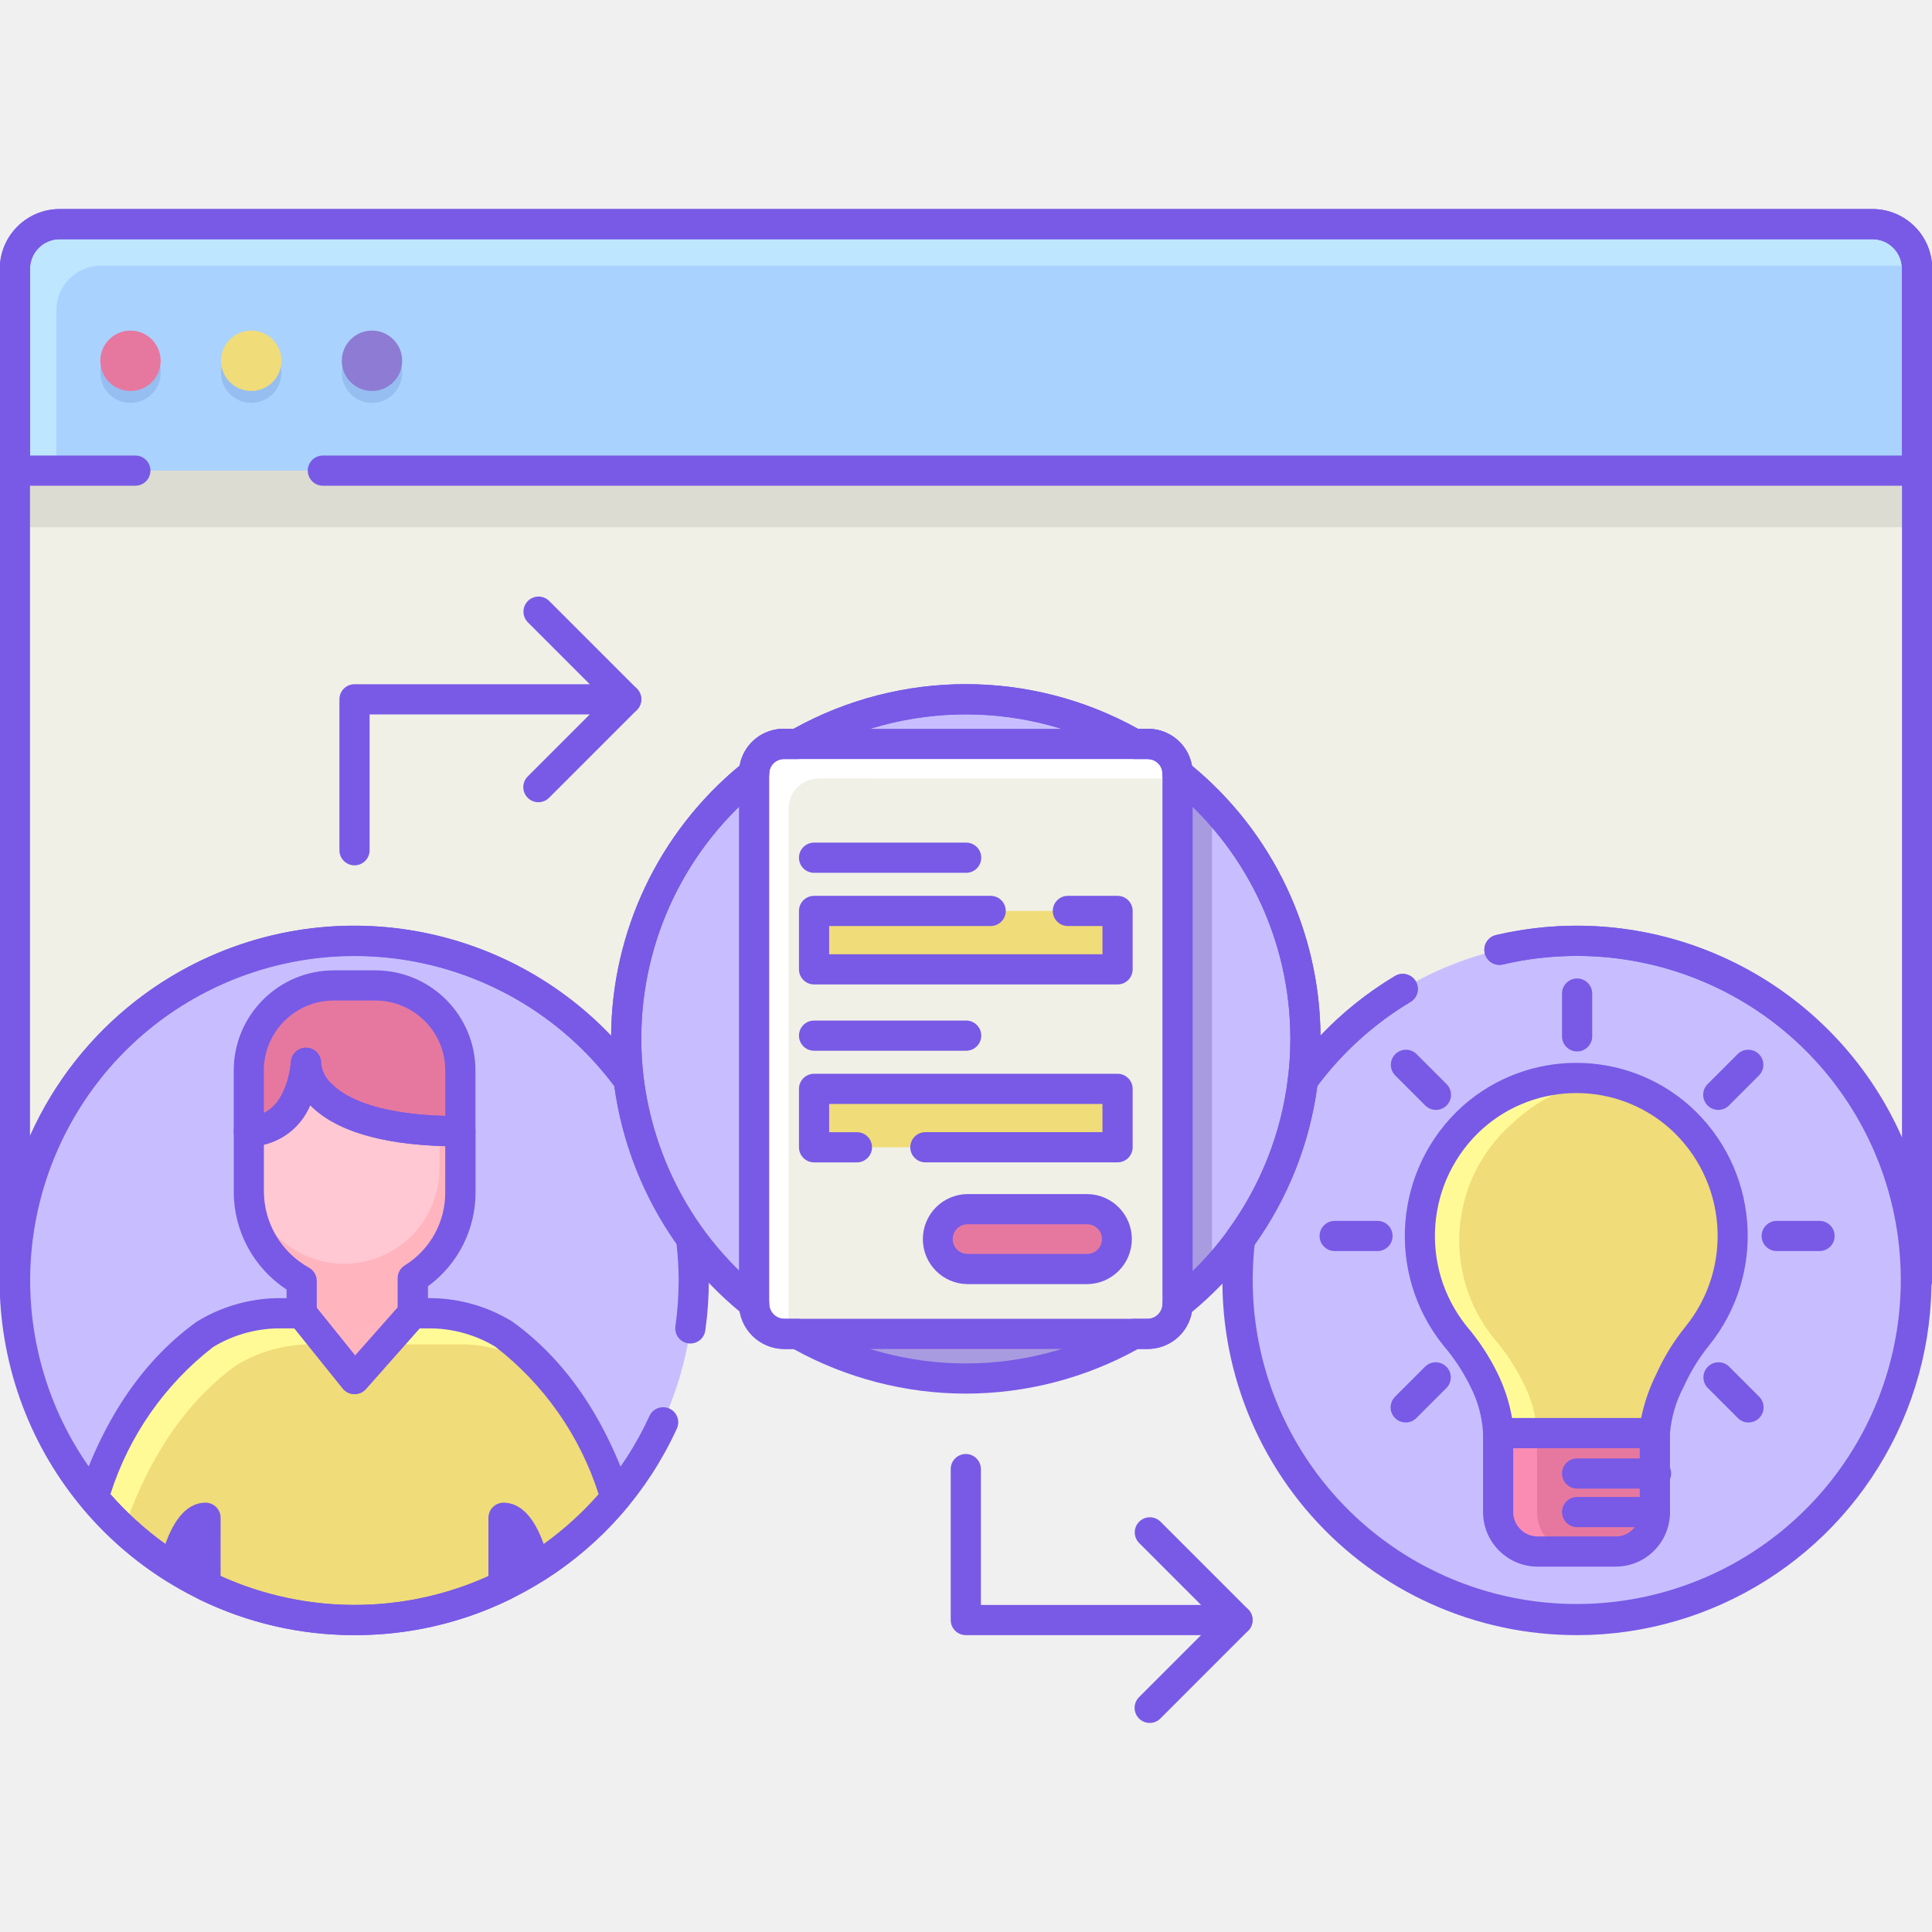
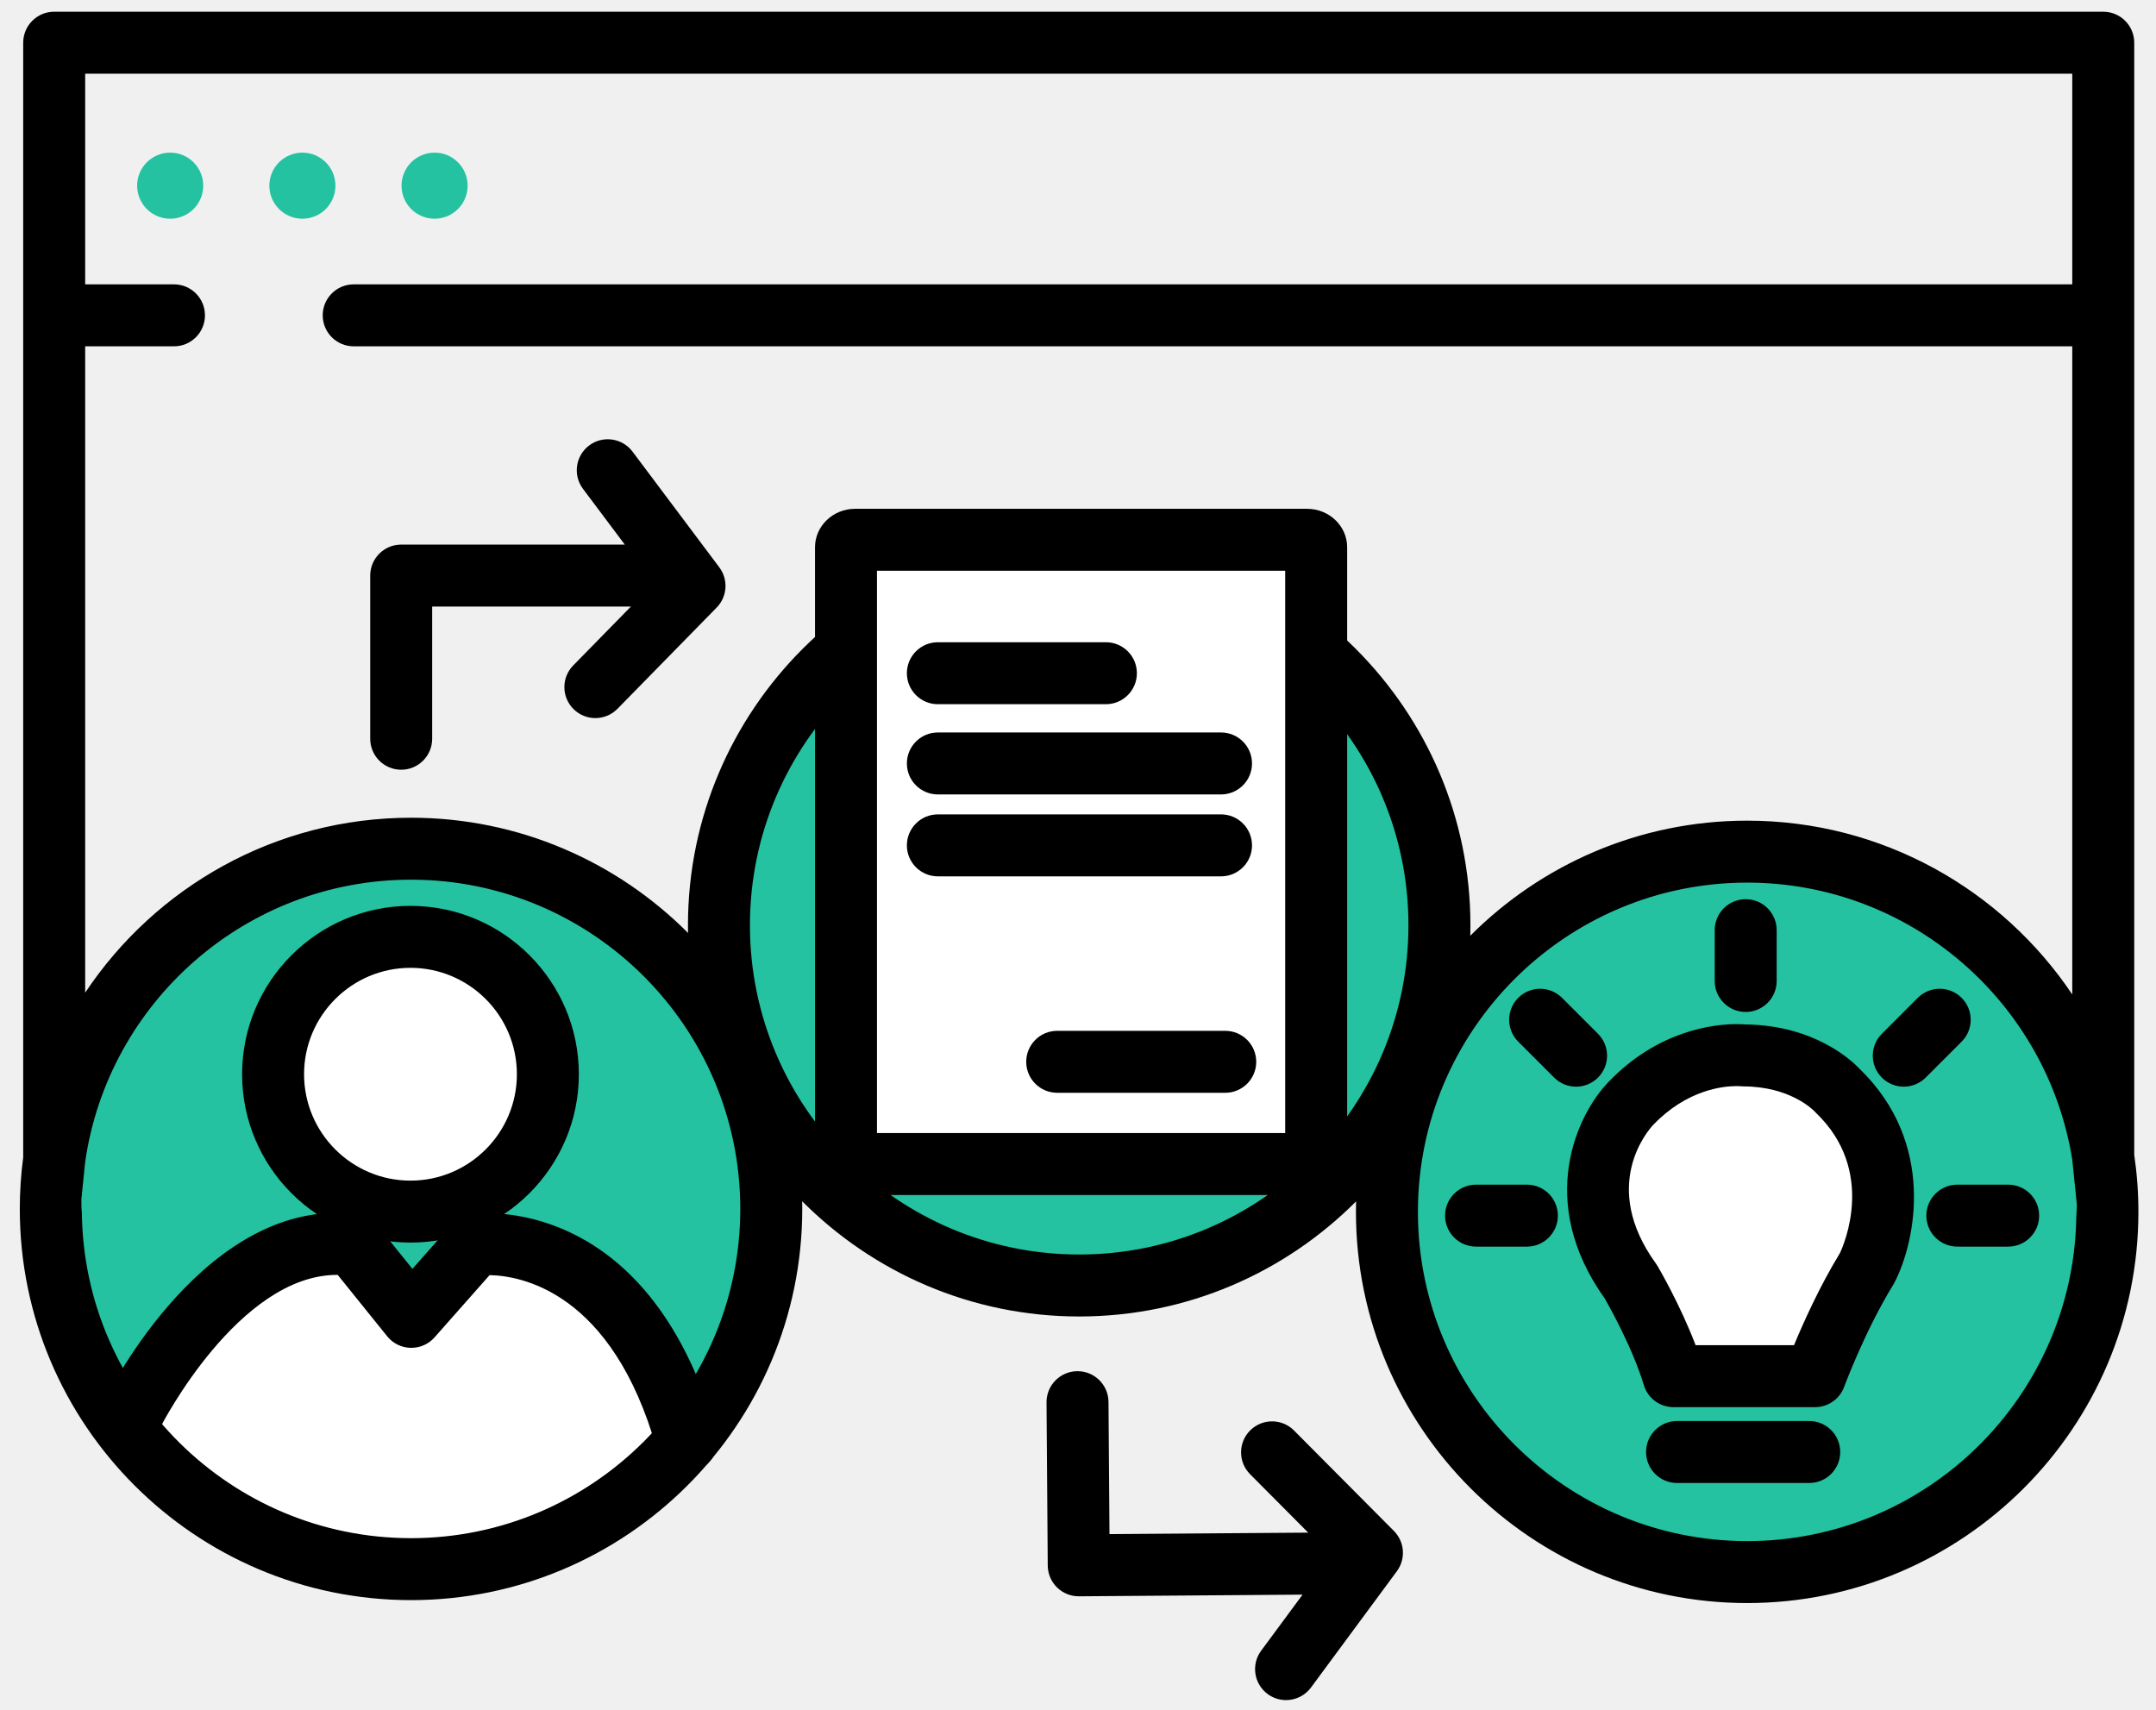
- <svg xmlns="http://www.w3.org/2000/svg" height="512" viewBox="0 0 128 128" width="512" id="fi_2620271">
-   <path d="m127.013 84.831-126.026-.013v-67.018a2.975 2.975 0 0 1 2.979-2.95h120.094a2.953 2.953 0 0 1 2.953 2.953z" fill="#f0f0e6" />
-   <path d="m.987 31.18h126.026v3.747h-126.026z" fill="#dcdcd2" />
-   <path d="m127.013 31.18h-126.026v-13.38a2.975 2.975 0 0 1 2.979-2.95h120.094a2.953 2.953 0 0 1 2.953 2.953z" fill="#aad2ff" />
-   <path d="m3.734 20.55a2.953 2.953 0 0 1 2.953-2.95h120.094c.064 0 .163.015.226.019a2.957 2.957 0 0 0 -2.947-2.766h-120.094a2.975 2.975 0 0 0 -2.979 2.947v13.38h2.747z" fill="#bee6ff" />
-   <circle cx="8.645" cy="24.693" fill="#96bef0" r="2" />
-   <circle cx="16.645" cy="24.693" fill="#96bef0" r="2" />
-   <circle cx="24.645" cy="24.693" fill="#96bef0" r="2" />
-   <circle cx="8.645" cy="23.903" fill="#e678a0" r="2" />
-   <circle cx="16.645" cy="23.903" fill="#f0dc78" r="2" />
-   <circle cx="24.645" cy="23.903" fill="#8d7bd4" r="2" />
-   <path d="m127.013 84.831a22.513 22.513 0 1 1 -22.526-22.5 22.522 22.522 0 0 1 22.526 22.5z" fill="#c8beff" />
-   <circle cx="63.987" cy="68.831" fill="#c8beff" r="22.5" />
-   <path d="m58.542 90.664h10.891a22.471 22.471 0 0 0 10.867-6.35v-30.736a1.977 1.977 0 0 0 -.026-.257 22.625 22.625 0 0 0 -1.837-1.729c-.046 0-.09-.014-.137-.014l-24.05-.005a2.009 2.009 0 0 0 -2.005 2.005v34.451a22.4 22.4 0 0 0 6.297 2.635z" fill="#a99be0" />
-   <path d="m45.962 84.831a22.487 22.487 0 1 1 -22.474-22.5 22.466 22.466 0 0 1 22.474 22.5z" fill="#c8beff" />
-   <path d="m76.014 49.288h-24.054a1.96 1.96 0 0 0 -2 1.953v35.133a2 2 0 0 0 2 2h24.054a2 2 0 0 0 2-2v-35.133a1.96 1.96 0 0 0 -2-1.953z" fill="#f0f0e6" />
-   <path d="m52.245 53.573a2 2 0 0 1 2-2l23.769.005v-.337a1.96 1.96 0 0 0 -2-1.953h-24.054a1.96 1.96 0 0 0 -2 1.953v35.133a2 2 0 0 0 2 2h.285z" fill="#fff" />
-   <rect fill="#e678a0" height="3.965" rx="1.983" width="11.953" x="62.088" y="80.111" />
-   <path d="m53.934 60.352h20.107v3.87h-20.107z" fill="#f0dc78" />
-   <path d="m53.934 72.14h20.107v3.87h-20.107z" fill="#f0dc78" />
-   <path d="m33.36 100.557c1 0 1.665 1.655 2.087 3.329a22.612 22.612 0 0 0 5.347-4.679c-1.272-3.756-3.507-8-7.434-10.826a9.569 9.569 0 0 0 -4.713-1.372h-10.32a9.569 9.569 0 0 0 -4.713 1.372c-3.927 2.825-6.162 7.069-7.434 10.826a22.612 22.612 0 0 0 5.347 4.679c.422-1.674 1.091-3.329 2.087-3.329v4.495a22.522 22.522 0 0 0 19.746 0z" fill="#f0dc78" />
-   <path d="m8.205 101.341c1.272-3.756 3.539-8.077 7.466-10.9a9.57 9.57 0 0 1 4.713-1.372h10.316a9.57 9.57 0 0 1 4.713 1.372c.357.257.686.538 1.016.817a17.344 17.344 0 0 0 -3.069-2.878 9.569 9.569 0 0 0 -4.713-1.372h-10.32a9.569 9.569 0 0 0 -4.713 1.372c-3.927 2.826-6.162 7.07-7.434 10.827a22.512 22.512 0 0 0 2.537 2.59c-.204-.177-.317-.282-.512-.456z" fill="#fffa96" />
-   <path d="m19.983 87.009h7.358l-3.854 4.354z" fill="#ffb4be" />
-   <path d="m16.48 72.295v6.655a6.773 6.773 0 0 0 3.5 5.917v2.142a7.116 7.116 0 0 0 7.091.146l.267-.146v-2.325a6.684 6.684 0 0 0 3.153-5.734v-6.655a7.027 7.027 0 0 0 -7.007-7.007h-.174a6.983 6.983 0 0 0 -6.829 7.007z" fill="#ffc8d2" />
-   <path d="m30.494 72.295a7.027 7.027 0 0 0 -7.007-7.007h-.177c-.112 0-.224 0-.335.009a6.314 6.314 0 0 1 6.141 6.31v5.883a6.319 6.319 0 0 1 -12.637 0v1.46a6.773 6.773 0 0 0 3.5 5.917v2.142a7.116 7.116 0 0 0 7.091.146l.267-.146v-2.325a6.684 6.684 0 0 0 3.153-5.734v-6.655z" fill="#ffb4be" />
-   <path d="m16.48 74.951c3.5 0 3.788-4.521 3.788-4.521s-.284 4.521 10.228 4.521v-4.031a5.632 5.632 0 0 0 -5.632-5.632h-2.752a5.632 5.632 0 0 0 -5.632 5.632z" fill="#e678a0" />
-   <path d="m99.257 94.948v5.23a2.643 2.643 0 0 0 2.615 2.615h5.191a2.61 2.61 0 0 0 2.576-2.615v-5.23z" fill="#e678a0" />
-   <path d="m111.294 74.02a10.4 10.4 0 0 0 -13.717 0 10.574 10.574 0 0 0 -1.171 14.5 14.09 14.09 0 0 1 1.915 2.919 8.883 8.883 0 0 1 .935 3.512h10.384a8.1 8.1 0 0 1 .921-3.344 15.13 15.13 0 0 1 1.887-3.087 10.573 10.573 0 0 0 -1.154-14.5z" fill="#f0dc78" />
-   <path d="m101.831 100.217v-5.269h-2.574v5.23a2.643 2.643 0 0 0 2.615 2.615h2.535a2.576 2.576 0 0 1 -2.576-2.576z" fill="#fa8cb4" />
-   <path d="m99.023 88.729a10.307 10.307 0 0 1 1.153-14.282 11.333 11.333 0 0 1 5.7-2.918 10.438 10.438 0 0 0 -8.294 2.492 10.575 10.575 0 0 0 -1.171 14.5 14.089 14.089 0 0 1 1.915 2.919 8.882 8.882 0 0 1 .935 3.512h2.574a8.1 8.1 0 0 0 -.921-3.344 13.677 13.677 0 0 0 -1.891-2.879z" fill="#fffa96" />
-   <g fill="#785ae6">
-     <path d="m127.013 85.831a1 1 0 0 1 -1-1 21.541 21.541 0 0 0 -26.451-20.931 1 1 0 0 1 -.457-1.947 23.557 23.557 0 0 1 26.907 13.4v-57.553a1.955 1.955 0 0 0 -1.953-1.953h-120.093a1.968 1.968 0 0 0 -1.979 1.953v57.442a23.528 23.528 0 0 1 38.5-6.618 23.386 23.386 0 0 1 8.519-17.9 2.964 2.964 0 0 1 2.953-2.439h.619a23.483 23.483 0 0 1 22.815 0h.62a3.043 3.043 0 0 1 2.145.885 2.9 2.9 0 0 1 .808 1.558 23.387 23.387 0 0 1 8.52 17.879 23.468 23.468 0 0 1 4.945-3.952 1 1 0 0 1 1.027 1.716 21.5 21.5 0 0 0 -6.332 5.778 1 1 0 0 1 -1.8-.71 21.723 21.723 0 0 0 .16-2.611 21.405 21.405 0 0 0 -8.1-16.808 1 1 0 0 1 -.376-.786.9.9 0 0 0 -.268-.652 1.031 1.031 0 0 0 -.728-.3h-.883a1 1 0 0 1 -.5-.132 21.482 21.482 0 0 0 -21.3 0 1 1 0 0 1 -.5.132h-.871a.969.969 0 0 0 -1 .964 1 1 0 0 1 -.376.771 21.4 21.4 0 0 0 -8.1 16.808 21.9 21.9 0 0 0 .158 2.618 1 1 0 0 1 -1.8.711 21.5 21.5 0 0 0 -38.856 11.876.987.987 0 0 1 -1.017.964 1 1 0 0 1 -.982-1v-66.194a3.971 3.971 0 0 1 3.979-3.95h120.094a3.958 3.958 0 0 1 3.953 3.953v67.028a1 1 0 0 1 -1 1z" />
-     <path d="m127.013 32.18h-105.622a1 1 0 0 1 0-2h104.622v-12.38a1.955 1.955 0 0 0 -1.953-1.953h-120.094a1.968 1.968 0 0 0 -1.979 1.953v12.38h6.98a1 1 0 0 1 0 2h-7.98a1 1 0 0 1 -1-1v-13.38a3.971 3.971 0 0 1 3.979-3.95h120.094a3.958 3.958 0 0 1 3.953 3.953v13.377a1 1 0 0 1 -1 1z" />
-     <path d="m104.487 108.331a23.46 23.46 0 0 1 -23.32-26.358 1 1 0 0 1 .185-.469 21.442 21.442 0 0 0 3.971-10.056 1.014 1.014 0 0 1 .186-.47 23.5 23.5 0 0 1 6.924-6.319 1 1 0 0 1 1.027 1.716 21.511 21.511 0 0 0 -6.185 5.579 23.464 23.464 0 0 1 -4.152 10.515 21.468 21.468 0 1 0 16.439-18.569 1 1 0 0 1 -.457-1.947 23.5 23.5 0 1 1 5.382 46.38z" />
-     <path d="m63.987 92.331a23.6 23.6 0 0 1 -11.416-2.957h-.611a3.01 3.01 0 0 1 -2.952-2.474 23.463 23.463 0 0 1 0-36.178 2.957 2.957 0 0 1 2.954-2.439h.62a23.479 23.479 0 0 1 22.813 0h.621a2.955 2.955 0 0 1 2.953 2.441 23.485 23.485 0 0 1 0 36.2 2.955 2.955 0 0 1 -2.953 2.446h-.616a23.6 23.6 0 0 1 -11.413 2.961zm-12.027-42.043a.974.974 0 0 0 -1 .959 1 1 0 0 1 -.378.777 21.458 21.458 0 0 0 0 33.574 1 1 0 0 1 .384.781 1 1 0 0 0 1 .995h.873a1 1 0 0 1 .494.131 21.507 21.507 0 0 0 21.314 0 1 1 0 0 1 .494-.131h.879a.974.974 0 0 0 1-.962 1 1 0 0 1 .375-.775 21.488 21.488 0 0 0 0-33.614 1 1 0 0 1 -.375-.775.972.972 0 0 0 -1-.958h-.883a1 1 0 0 1 -.494-.131 21.483 21.483 0 0 0 -21.3 0 1 1 0 0 1 -.494.131z" />
-     <path d="m23.487 57.331a1 1 0 0 1 -1-1v-10a1 1 0 0 1 1-1h18a1 1 0 0 1 0 2h-17v9a1 1 0 0 1 -1 1z" />
-     <path d="m35.669 53.15a1 1 0 0 1 -.707-1.707l5.111-5.112-5.111-5.112a1 1 0 0 1 1.414-1.414l5.818 5.819a1 1 0 0 1 0 1.414l-5.818 5.819a1 1 0 0 1 -.707.293z" />
-     <path d="m81.987 108.331h-18a1 1 0 0 1 -1-1v-10a1 1 0 0 1 2 0v9h17a1 1 0 0 1 0 2z" />
-     <path d="m76.169 114.15a1 1 0 0 1 -.707-1.707l5.111-5.112-5.111-5.112a1 1 0 0 1 1.414-1.414l5.818 5.819a1 1 0 0 1 0 1.414l-5.818 5.819a1 1 0 0 1 -.707.293z" />
-     <path d="m23.5 108.331h-.011a23.5 23.5 0 1 1 18.974-37.348 1 1 0 0 1 .183.463 21.99 21.99 0 0 0 3.945 10.016 1 1 0 0 1 .183.463 22.807 22.807 0 0 1 .188 2.893 23.675 23.675 0 0 1 -.233 3.321 1 1 0 1 1 -1.98-.281 21.737 21.737 0 0 0 .214-3.04 20.732 20.732 0 0 0 -.143-2.4 24.052 24.052 0 0 1 -4.12-10.463 21.494 21.494 0 1 0 -17.208 34.376h.008a21.433 21.433 0 0 0 19.513-12.487 1 1 0 1 1 1.82.827 23.436 23.436 0 0 1 -21.333 13.66z" />
-     <path d="m23.487 108.331a23.282 23.282 0 0 1 -10.312-2.381 1 1 0 0 1 -.561-.9v-1.361c-.039.138-.078.284-.117.439a1 1 0 0 1 -1.5.6 23.588 23.588 0 0 1 -5.584-4.886 1 1 0 0 1 -.179-.96c1.7-5.007 4.319-8.814 7.8-11.317a10.569 10.569 0 0 1 5.3-1.56h1.656a1 1 0 0 1 .779.373l2.761 3.432 3.069-3.467a1 1 0 0 1 .749-.337h1.306a10.5 10.5 0 0 1 5.214 1.506.805.805 0 0 1 .083.054c3.479 2.5 6.1 6.312 7.8 11.317a1 1 0 0 1 -.179.96 23.549 23.549 0 0 1 -5.583 4.887 1 1 0 0 1 -1.5-.6c-.039-.156-.078-.3-.117-.439v1.361a1 1 0 0 1 -.561.9 23.282 23.282 0 0 1 -10.324 2.379zm-8.873-3.913a21.533 21.533 0 0 0 17.746 0v-3.861a1 1 0 0 1 1-1c1.412 0 2.217 1.492 2.661 2.738a21.562 21.562 0 0 0 3.64-3.3 20.045 20.045 0 0 0 -6.845-9.773 8.489 8.489 0 0 0 -4.169-1.212h-.855l-3.556 4.017a1 1 0 0 1 -1.528-.036l-3.2-3.981h-1.181a8.514 8.514 0 0 0 -4.212 1.237 20.013 20.013 0 0 0 -6.8 9.748 21.523 21.523 0 0 0 3.64 3.3c.444-1.247 1.249-2.738 2.661-2.738a1 1 0 0 1 1 1z" />
-     <path d="m23.487 92.363h-.023a1 1 0 0 1 -.756-.373l-3.5-4.354a1 1 0 0 1 -.221-.627v-1.575a7.733 7.733 0 0 1 -3.5-6.483v-4a1 1 0 0 1 1-1c2.515 0 2.78-3.439 2.79-3.586a1 1 0 0 1 2 .1 2.13 2.13 0 0 0 .719 1.361c.966.968 3.227 2.122 8.51 2.122a1 1 0 0 1 1 1v4a7.7 7.7 0 0 1 -3.153 6.272v1.787a1 1 0 0 1 -.251.663l-3.854 4.354a1 1 0 0 1 -.761.339zm-2.5-5.707 2.54 3.157 2.818-3.184v-1.944a1 1 0 0 1 .483-.856 5.658 5.658 0 0 0 2.67-4.874v-3.017c-4.282-.121-7.289-1.033-8.948-2.718a4.517 4.517 0 0 1 -3.067 2.626v3.1a5.809 5.809 0 0 0 2.982 5.039 1 1 0 0 1 .521.878z" />
-     <path d="m30.5 75.951c-4.817 0-8.163-.919-9.948-2.731a4.389 4.389 0 0 1 -4.067 2.731 1 1 0 0 1 -1-1v-4.031a6.639 6.639 0 0 1 6.632-6.632h2.752a6.639 6.639 0 0 1 6.631 6.632v4.031a1 1 0 0 1 -1 1zm-9.229-5.458a2.155 2.155 0 0 0 .72 1.336c.9.9 2.936 1.971 7.51 2.107v-3.016a4.637 4.637 0 0 0 -4.632-4.632h-2.758a4.637 4.637 0 0 0 -4.632 4.632v2.815c1.584-.753 1.78-3.228 1.79-3.369a1 1 0 0 1 2 .1v.007z" />
-     <path d="m76.015 89.374h-24.055a3 3 0 0 1 -3-3v-35.133a2.945 2.945 0 0 1 3-2.953h24.055a2.945 2.945 0 0 1 3 2.953v35.133a3 3 0 0 1 -3 3zm-24.055-39.086a.967.967 0 0 0 -1 .953v35.133a1 1 0 0 0 1 1h24.055a1 1 0 0 0 1-1v-35.133a.967.967 0 0 0 -1-.953z" />
-     <path d="m74.041 65.222h-20.107a1 1 0 0 1 -1-1v-3.87a1 1 0 0 1 1-1h11.7a1 1 0 0 1 0 2h-10.7v1.87h18.107v-1.87h-2.291a1 1 0 0 1 0-2h3.291a1 1 0 0 1 1 1v3.87a1 1 0 0 1 -1 1z" />
-     <path d="m72.059 85.076h-7.989a2.983 2.983 0 0 1 0-5.965h7.988a2.983 2.983 0 0 1 0 5.965zm-7.989-3.965a.983.983 0 0 0 0 1.965h7.988a.983.983 0 0 0 0-1.965z" />
-     <path d="m64.01 57.826h-10.076a1 1 0 0 1 0-2h10.076a1 1 0 0 1 0 2z" />
-     <path d="m74.041 77.009h-12.732a1 1 0 1 1 0-2h11.732v-1.869h-18.107v1.87h1.84a1 1 0 0 1 0 2h-2.84a1 1 0 0 1 -1-1v-3.87a1 1 0 0 1 1-1h20.107a1 1 0 0 1 1 1v3.87a1 1 0 0 1 -1 .999z" />
-     <path d="m64.01 69.614h-10.076a1 1 0 0 1 0-2h10.076a1 1 0 0 1 0 2z" />
-     <path d="m107.063 103.793h-5.191a3.619 3.619 0 0 1 -3.615-3.615v-5.23a1 1 0 0 1 1-1h10.383a1 1 0 0 1 1 1v5.23a3.6 3.6 0 0 1 -3.577 3.615zm-6.807-7.845v4.23a1.617 1.617 0 0 0 1.615 1.615h5.191a1.579 1.579 0 0 0 1.576-1.615v-4.23z" />
-     <path d="m109.64 95.948h-10.383a1 1 0 0 1 -1-1 7.69 7.69 0 0 0 -.841-3.088 12.77 12.77 0 0 0 -1.78-2.707 11.581 11.581 0 0 1 1.277-15.881 11.339 11.339 0 0 1 15.045 0 11.578 11.578 0 0 1 1.261 15.881 12.389 12.389 0 0 0 -1.66 2.706 8.066 8.066 0 0 0 -.919 3.089 1 1 0 0 1 -1 1zm-9.463-2h8.553a11.882 11.882 0 0 1 1.017-2.936 14.352 14.352 0 0 1 1.93-3.131 9.559 9.559 0 0 0 -1.046-13.113 9.338 9.338 0 0 0 -12.389 0 9.563 9.563 0 0 0 -1.062 13.113 14.685 14.685 0 0 1 2.05 3.131 10.99 10.99 0 0 1 .947 2.936z" />
-     <path d="m91.262 82.887h-2.835a1 1 0 0 1 0-2h2.835a1 1 0 0 1 0 2z" />
-     <path d="m120.548 82.887h-2.835a1 1 0 1 1 0-2h2.835a1 1 0 0 1 0 2z" />
-     <path d="m95.135 73.535a1 1 0 0 1 -.707-.293l-2-2a1 1 0 0 1 1.414-1.414l2 2a1 1 0 0 1 -.707 1.707z" />
-     <path d="m115.844 94.243a1 1 0 0 1 -.707-.293l-2-2a1 1 0 0 1 1.414-1.414l2 2a1 1 0 0 1 -.707 1.707z" />
-     <path d="m104.487 69.661a1 1 0 0 1 -1-1v-2.834a1 1 0 0 1 2 0v2.834a1 1 0 0 1 -1 1z" />
-     <path d="m113.839 73.535a1 1 0 0 1 -.707-1.707l2-2a1 1 0 0 1 1.414 1.414l-2 2a1 1 0 0 1 -.707.293z" />
-     <path d="m93.131 94.243a1 1 0 0 1 -.707-1.707l2-2a1 1 0 0 1 1.414 1.414l-2 2a1 1 0 0 1 -.707.293z" />
-     <path d="m109.717 98.624h-5.229a1 1 0 0 1 0-2h5.229a1 1 0 0 1 0 2z" />
-     <path d="m109.64 101.178h-5.152a1 1 0 0 1 0-2h5.152a1 1 0 0 1 0 2z" />
+ <svg xmlns="http://www.w3.org/2000/svg" version="1.1" id="fi_2620271" x="0px" y="0px" width="512px" height="406px" viewBox="532 0 512 406" enable-background="new 532 0 512 406" xml:space="preserve">
+   <pattern x="148.5" y="364.5" width="28.5" height="28.5" patternUnits="userSpaceOnUse" id="New_Pattern_Swatch_1" viewBox="0 -28.5 28.5 28.5" overflow="visible">
+     <g>
+       <polygon fill="none" points="0,0 28.5,0 28.5,-28.5 0,-28.5   " />
+       <polygon fill="#24C2A0" points="28.5,0 0,0 0,-28.5 28.5,-28.5   " />
+     </g>
+   </pattern>
+   <g>
+     <circle fill="#24C2A0" cx="572.416" cy="44.097" r="7.848" />
+     <circle fill="#24C2A0" cx="603.811" cy="44.097" r="7.848" />
+     <circle fill="#24C2A0" cx="635.204" cy="44.097" r="7.848" />
+     <path d="M702.818,134.736l-20.602-27.47c-2.438-3.25-7.051-3.909-10.302-1.472c-3.251,2.438-3.909,7.05-1.472,10.301l9.934,13.244   h-53.1c-4.064,0-7.358,3.294-7.358,7.358v38.752c0,4.063,3.294,7.358,7.358,7.358c4.063,0,7.357-3.294,7.357-7.358v-31.394h47.192   l-13.696,13.981c-2.844,2.903-2.796,7.562,0.107,10.406c1.432,1.402,3.29,2.102,5.148,2.102c1.907,0,3.815-0.738,5.256-2.209   l23.546-24.036C704.73,141.704,704.998,137.642,702.818,134.736z" />
+     <path d="M863.023,363.599L839.3,339.739c-2.864-2.882-7.523-2.896-10.405-0.03c-2.882,2.866-2.896,7.524-0.03,10.406l13.8,13.878   l-47.189,0.353l-0.233-31.392c-0.03-4.045-3.318-7.304-7.356-7.304c-0.019,0-0.038,0-0.056,0c-4.064,0.031-7.333,3.35-7.304,7.413   l0.288,38.75c0.015,1.951,0.804,3.816,2.194,5.187c1.377,1.356,3.232,2.116,5.164,2.116c0.018,0,0.036,0,0.055,0l53.098-0.396   l-9.834,13.319c-2.414,3.269-1.721,7.876,1.549,10.289c1.315,0.972,2.846,1.44,4.365,1.44c2.255,0,4.481-1.035,5.924-2.988   l20.396-27.623C865.883,370.235,865.585,366.175,863.023,363.599z" />
+     <circle fill="url(#New_Pattern_Swatch_1)" cx="946.913" cy="287.81" r="85.55" />
+     <path fill="#FFFFFF" d="M742.206,159.876c0-4.335,3.513-7.849,7.848-7.849l93.274,0.02v-1.323c-0.014-4.248-3.469-7.68-7.717-7.666   c-0.044,0-0.087,0-0.131,0.001h-94.394c-4.247-0.086-7.761,3.287-7.847,7.533c-0.001,0.044-0.002,0.087-0.002,0.131v137.871   c0,4.334,3.514,7.849,7.849,7.849h1.119V159.876z" />
+     <path fill="#F0DC78" d="M748.834,186.479h78.904v15.188h-78.904V186.479z" />
+     <circle fill="url(#New_Pattern_Swatch_1)" cx="788.283" cy="219.75" r="85.55" />
+     <g>
+       <path fill="#FFFFFF" d="M929.42,326.835h33.617c0,0,5.109-13.901,12.35-25.659c0,0,12.163-23.714-6.992-42.14    c0,0-7.323-8.329-22.307-8.377c0,0-14.21-1.719-26.793,11.396c0,0-17.576,18.107,0,42.359    C919.295,304.414,926.197,316.154,929.42,326.835z" />
+       <path d="M963.037,334.193H929.42c-3.245,0-6.106-2.126-7.044-5.232c-2.665-8.83-8.257-18.783-9.268-20.547    c-16.453-23.017-6.627-43.723,0.906-51.484c11.863-12.365,25.196-13.702,30.376-13.702c0.906,0,1.608,0.039,2.061,0.075    c16.522,0.169,25.417,8.676,27.215,10.596c18.071,17.556,13.322,40.781,8.267,50.636c-0.087,0.17-0.181,0.337-0.28,0.5    c-6.775,11.002-11.661,24.207-11.709,24.339C968.879,332.27,966.122,334.193,963.037,334.193z M934.669,319.477h23.368    c2.17-5.239,6.044-13.912,10.895-21.851c1.001-2.125,8.584-19.606-5.638-33.286c-0.191-0.184-0.24-0.222-0.393-0.404    c-0.572-0.588-6.038-5.884-16.838-5.918c-0.283-0.001-0.567-0.019-0.849-0.052c0.032-0.004-0.281-0.022-0.824-0.022    c-3.294,0-11.814,0.896-19.787,9.205c-1.324,1.417-12.701,14.526,0.649,32.948c0.137,0.189,0.265,0.386,0.384,0.588    C925.892,301.117,931.018,309.882,934.669,319.477z" />
+     </g>
+     <path d="M946.561,240.339c-4.063,0-7.357-3.294-7.357-7.358v-12.071c0-4.064,3.294-7.357,7.357-7.357   c4.064,0,7.358,3.293,7.358,7.357v12.071C953.919,237.045,950.625,240.339,946.561,240.339z" />
+     <path d="M894.601,296.067h-12.072c-4.063,0-7.357-3.294-7.357-7.357c0-4.064,3.294-7.358,7.357-7.358h12.072   c4.063,0,7.357,3.294,7.357,7.358C901.958,292.773,898.664,296.067,894.601,296.067z" />
+     <path d="M961.652,352.204h-31.392c-4.064,0-7.358-3.293-7.358-7.357s3.294-7.358,7.358-7.358h31.392   c4.064,0,7.358,3.294,7.358,7.358S965.717,352.204,961.652,352.204z" />
+     <path d="M906.283,258.08c-1.883,0-3.767-0.719-5.203-2.154l-8.537-8.536c-2.873-2.875-2.873-7.532,0-10.407   c2.875-2.872,7.532-2.872,10.407,0l8.536,8.537c2.873,2.874,2.873,7.532,0,10.406C910.049,257.361,908.166,258.08,906.283,258.08z" />
+     <path d="M984.099,258.08c-1.882,0-3.766-0.719-5.203-2.154c-2.873-2.874-2.873-7.532,0-10.406l8.536-8.537   c2.875-2.872,7.533-2.872,10.407,0c2.873,2.875,2.873,7.532,0,10.407l-8.537,8.536C987.865,257.361,985.981,258.08,984.099,258.08z   " />
+     <path d="M1008.893,296.067h-12.071c-4.064,0-7.358-3.294-7.358-7.357c0-4.064,3.294-7.358,7.358-7.358h12.071   c4.064,0,7.358,3.294,7.358,7.358C1016.251,292.773,1012.957,296.067,1008.893,296.067z" />
+     <g>
+       <circle fill="url(#New_Pattern_Swatch_1)" cx="629.609" cy="287.115" r="85.549" />
+       <path fill="#FFFFFF" d="M565.961,332.419l23.545-4.905c0,0,55.431-1.963,56.901-1.472c1.472,0.49,43.167,6.867,43.167,6.867    s13.244,27.96-57.883,41.695C631.691,374.604,556.641,356.454,565.961,332.419z" />
+       <g>
+         <path fill="#FFFFFF" d="M563.587,335.53c0,0,21.666-43.793,52.325-39.865l13.767,17.086l15.108-17.086     c0,0,35.626-5.467,50.263,46.547" />
+         <path d="M695.046,349.571c-3.214,0-6.166-2.121-7.079-5.366c-10.591-37.635-32.484-41.241-39.701-41.366l-13.075,14.786     c-1.434,1.623-3.474,2.52-5.68,2.482c-2.167-0.05-4.201-1.052-5.562-2.74l-11.755-14.588c-0.041-0.001-0.083-0.001-0.125-0.001     c-23.392,0-41.701,35.64-41.888,36.016c-1.803,3.643-6.216,5.131-9.858,3.332c-3.642-1.803-5.133-6.216-3.332-9.858     c0.98-1.979,24.368-48.454,59.856-43.901c1.885,0.242,3.603,1.203,4.794,2.683l8.299,10.299l9.335-10.556     c1.139-1.29,2.694-2.139,4.396-2.399c1.143-0.175,11.512-1.539,23.933,4.403c20.231,9.677,29.943,31.13,34.529,47.423     c1.101,3.912-1.179,7.976-5.091,9.076C696.377,349.482,695.706,349.571,695.046,349.571z" />
+       </g>
+       <g>
+         <circle fill="#FFFFFF" cx="629.478" cy="255.124" r="32.627" />
+         <path d="M629.478,295.109c-22.048,0-39.984-17.938-39.984-39.985c0-22.047,17.937-39.984,39.984-39.984     s39.985,17.938,39.985,39.984C669.463,277.172,651.525,295.109,629.478,295.109z M629.478,229.855     c-13.933,0-25.269,11.335-25.269,25.269s11.336,25.27,25.269,25.27c13.934,0,25.27-11.336,25.27-25.27     S643.411,229.855,629.478,229.855z" />
+       </g>
+       <path d="M1038.831,274.269V10.141c0-4.063-3.294-7.358-7.357-7.358H544.868c-4.064,0-7.358,3.294-7.358,7.358v264.724    c-0.53,4.01-0.809,8.098-0.809,12.25c0,51.229,41.678,92.907,92.908,92.907c51.229,0,92.907-41.678,92.907-92.907    c0-0.611-0.012-1.22-0.023-1.828c16.833,16.898,40.111,27.372,65.791,27.372c25.661,0,48.924-10.458,65.755-27.335    c-0.021,0.825-0.034,1.653-0.034,2.485c0,51.23,41.679,92.909,92.908,92.909c51.23,0,92.908-41.679,92.908-92.909    C1039.821,283.21,1039.479,278.69,1038.831,274.269z M629.609,365.307c-42.828,0-77.707-34.614-78.17-77.335    c-0.115-0.856-0.115-1.955-0.115-3.143l0.901-8.868c5.432-37.85,38.057-67.039,77.384-67.039    c43.114,0,78.191,35.078,78.191,78.193S672.724,365.307,629.609,365.307z M788.284,297.943c-43.116,0-78.193-35.077-78.193-78.193    c0-43.115,35.077-78.191,78.193-78.191c43.114,0,78.191,35.077,78.191,78.191C866.476,262.866,831.398,297.943,788.284,297.943z     M788.284,126.843c-51.23,0-92.909,41.678-92.909,92.907c0,0.611,0.012,1.219,0.023,1.827    c-16.833-16.897-40.11-27.371-65.789-27.371c-32.256,0-60.72,16.525-77.384,41.552V82.249h21.093c4.064,0,7.358-3.294,7.358-7.358    c0-4.064-3.294-7.358-7.358-7.358h-21.093V17.499h471.89v50.034h-408.12c-4.064,0-7.358,3.294-7.358,7.358    c0,4.063,3.294,7.358,7.358,7.358h408.12v153.928c-16.688-24.871-45.064-41.275-77.202-41.275    c-25.661,0-48.925,10.458-65.756,27.335c0.021-0.827,0.034-1.655,0.034-2.487C881.191,168.521,839.514,126.843,788.284,126.843z     M946.913,366.003c-43.115,0-78.192-35.078-78.192-78.193s35.077-78.192,78.192-78.192c38.902,0,71.251,28.562,77.202,65.813    l1.061,10.38c0.082,1.022-0.041,1.186-0.113,3.702C1024.15,331.842,989.457,366.003,946.913,366.003z" />
+     </g>
+     <g>
+       <g>
+         <path fill="#FFFFFF" d="M844.562,274.68c0,0.978-0.968,1.772-2.161,1.772H735.066c-1.194,0-2.162-0.795-2.162-1.772V129.969     c0-0.979,0.968-1.773,2.162-1.773H842.4c1.193,0,2.161,0.794,2.161,1.773V274.68z" />
+         <path d="M842.4,283.811H735.066c-5.25,0-9.52-4.096-9.52-9.131V129.969c0-5.035,4.27-9.131,9.52-9.131H842.4     c5.249,0,9.52,4.096,9.52,9.131V274.68C851.92,279.715,847.649,283.811,842.4,283.811z M740.263,269.095h96.94V135.553h-96.94     V269.095z" />
+       </g>
+       <g>
+         <path d="M821.967,188.676H754.72c-4.063,0-7.357-3.294-7.357-7.358c0-4.064,3.294-7.358,7.357-7.358h67.247     c4.063,0,7.357,3.294,7.357,7.358C829.324,185.382,826.03,188.676,821.967,188.676z" />
+         <path d="M821.967,208.129H754.72c-4.063,0-7.357-3.294-7.357-7.358c0-4.063,3.294-7.358,7.357-7.358h67.247     c4.063,0,7.357,3.294,7.357,7.358C829.324,204.835,826.03,208.129,821.967,208.129z" />
+         <path d="M794.625,167.246H754.72c-4.063,0-7.357-3.294-7.357-7.358s3.294-7.358,7.357-7.358h39.905     c4.064,0,7.358,3.294,7.358,7.358S798.689,167.246,794.625,167.246z" />
+         <path d="M822.969,259.533h-39.906c-4.064,0-7.358-3.294-7.358-7.358s3.294-7.358,7.358-7.358h39.906     c4.064,0,7.357,3.294,7.357,7.358S827.033,259.533,822.969,259.533z" />
+       </g>
+     </g>
  </g>
</svg>
